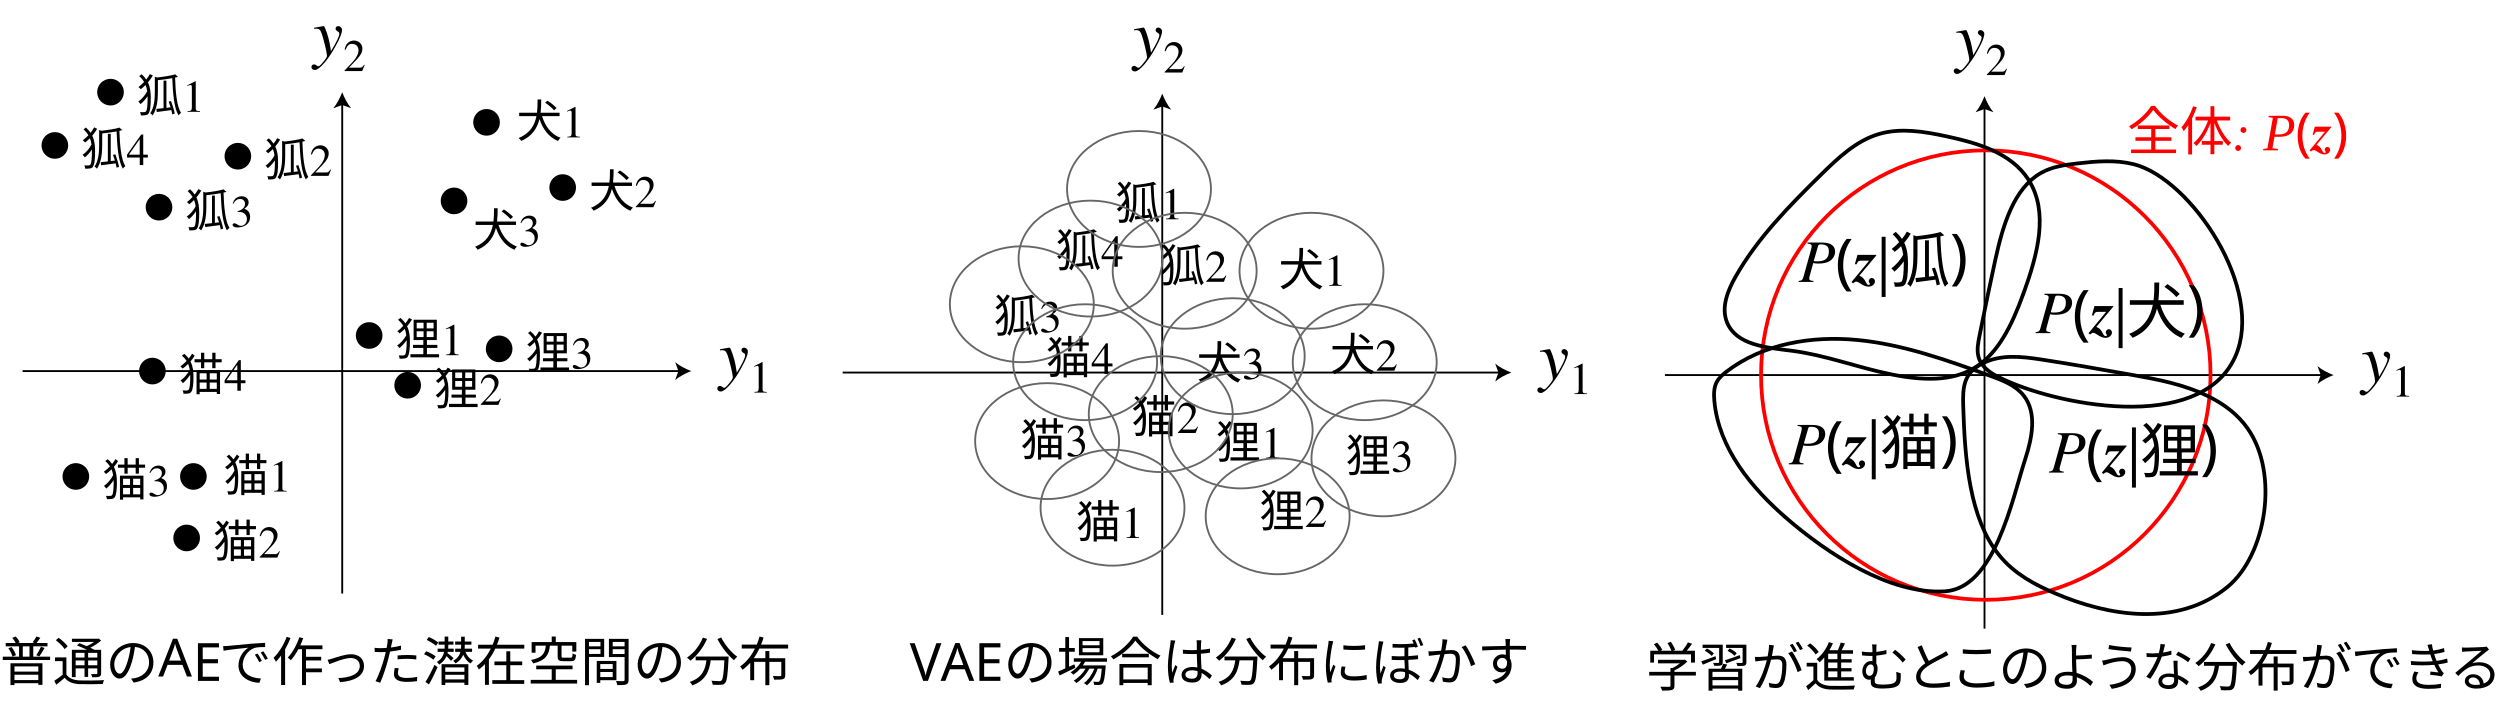
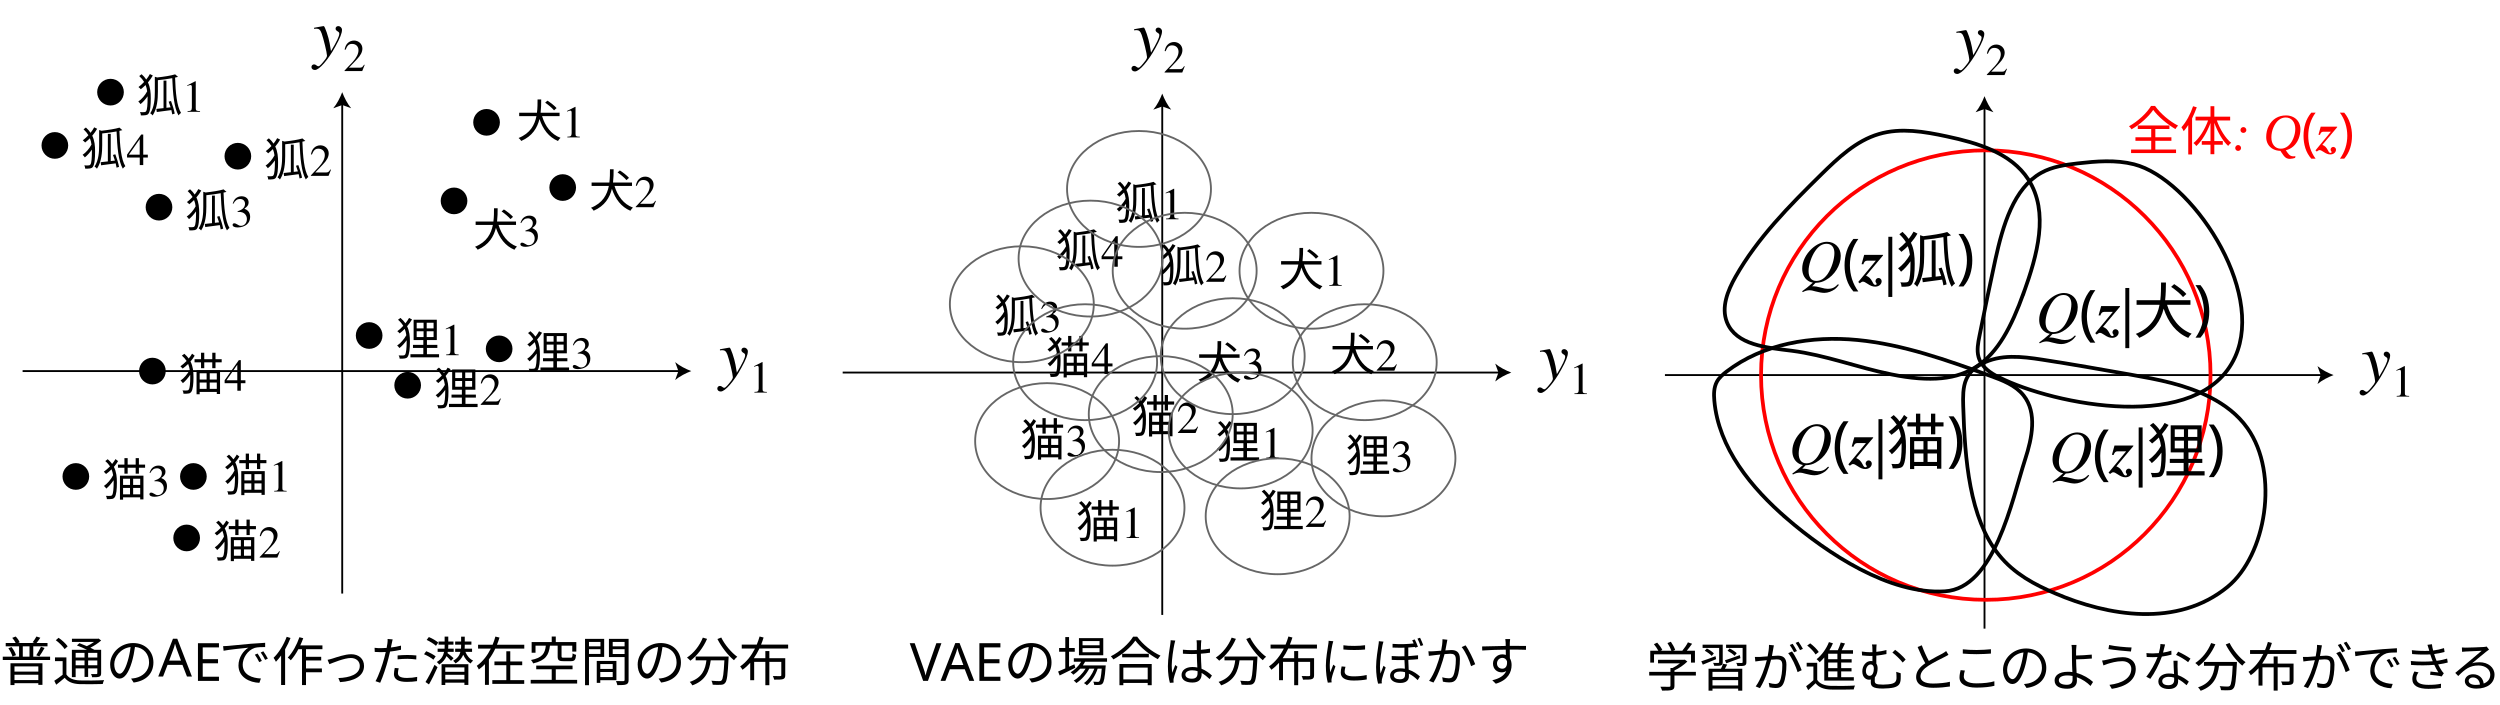
<svg xmlns="http://www.w3.org/2000/svg" id="_レイヤー_1" data-name="レイヤー 1" viewBox="0 0 663.54 186.91">
  <defs>
    <style>
      .cls-1 {
        font-family: TimesNewRomanPS-ItalicMT, 'Times New Roman';
      }

      .cls-1, .cls-2, .cls-3, .cls-4 {
        font-style: italic;
      }

      .cls-2 {
        font-size: 18px;
      }

      .cls-2, .cls-3 {
        font-family: Times-Italic, Times;
      }

      .cls-5, .cls-6 {
        font-family: Times-Roman, Times;
      }

      .cls-5, .cls-7 {
        font-size: 12px;
      }

      .cls-8, .cls-9 {
        font-size: 14px;
      }

      .cls-8, .cls-10 {
        font-family: KozGoPr6N-Regular-83pv-RKSJ-H, 'Kozuka Gothic Pr6N';
      }

      .cls-11 {
        stroke: red;
      }

      .cls-11, .cls-12, .cls-13, .cls-14 {
        fill: none;
        stroke-miterlimit: 10;
      }

      .cls-15 {
        font-size: 16px;
      }

      .cls-9 {
        fill: red;
      }

      .cls-12, .cls-13 {
        stroke: #000;
      }

      .cls-12, .cls-14 {
        stroke-width: .5px;
      }

      .cls-4 {
        font-family: Times-BoldItalic, Times;
        font-weight: 700;
      }

      .cls-16 {
        letter-spacing: -.09em;
      }

      .cls-17 {
        letter-spacing: -.09em;
      }

      .cls-18 {
        letter-spacing: -.1em;
      }

      .cls-19 {
        letter-spacing: -.11em;
      }

      .cls-20 {
        letter-spacing: -.08em;
      }

      .cls-21 {
        letter-spacing: -.06em;
      }

      .cls-22 {
        letter-spacing: -.14em;
      }

      .cls-23 {
        letter-spacing: -.15em;
      }

      .cls-24 {
        letter-spacing: -.02em;
      }

      .cls-25 {
        letter-spacing: -.05em;
      }

      .cls-26 {
        letter-spacing: -.04em;
      }

      .cls-27 {
        letter-spacing: -.03em;
      }

      .cls-28 {
        letter-spacing: -.03em;
      }

      .cls-29 {
        letter-spacing: -.01em;
      }

      .cls-14 {
        stroke: #666;
      }
    </style>
  </defs>
  <g>
    <line class="cls-12" x1="6" y1="98.49" x2="180.45" y2="98.49" />
    <path d="M183.47,98.49c-1.42.53-3.18,1.43-4.27,2.38l.86-2.38-.86-2.38c1.09.95,2.85,1.85,4.27,2.38Z" />
  </g>
  <g>
    <line class="cls-12" x1="90.83" y1="157.54" x2="90.83" y2="27.48" />
    <path d="M90.83,24.46c.53,1.42,1.43,3.18,2.38,4.27l-2.38-.86-2.38.86c.95-1.09,1.85-2.85,2.38-4.27Z" />
  </g>
  <text transform="translate(190.82 100.21)">
    <tspan>
      <tspan class="cls-2" x="0" y="0">y</tspan>
      <tspan class="cls-5" x="7.99" y="4">1</tspan>
    </tspan>
  </text>
  <text transform="translate(83.1 14.87)">
    <tspan>
      <tspan class="cls-2" x="0" y="0">y</tspan>
      <tspan class="cls-5" x="7.99" y="4">2</tspan>
    </tspan>
  </text>
  <circle cx="129.14" cy="32.47" r="3.54" />
  <circle cx="149.35" cy="49.78" r="3.54" />
  <circle cx="120.51" cy="53.32" r="3.54" />
  <text class="cls-7" transform="translate(137.16 36.47)">
    <tspan class="cls-10" x="0" y="0">犬</tspan>
    <tspan class="cls-6" x="12" y="0">1</tspan>
  </text>
  <text class="cls-7" transform="translate(156.38 54.99)">
    <tspan class="cls-10" x="0" y="0">犬</tspan>
    <tspan class="cls-6" x="12" y="0">2</tspan>
  </text>
  <text class="cls-7" transform="translate(125.6 65.34)">
    <tspan class="cls-10" x="0" y="0">犬</tspan>
    <tspan class="cls-6" x="12" y="0">3</tspan>
  </text>
  <circle cx="51.33" cy="126.46" r="3.54" />
  <circle cx="49.54" cy="142.78" r="3.54" />
  <text class="cls-7" transform="translate(59.35 130.47)">
    <tspan class="cls-10" x="0" y="0">猫</tspan>
    <tspan class="cls-6" x="12" y="0">1</tspan>
  </text>
  <text class="cls-7" transform="translate(56.57 147.99)">
    <tspan class="cls-10" x="0" y="0">猫</tspan>
    <tspan class="cls-6" x="12" y="0">2</tspan>
  </text>
  <circle cx="108.2" cy="102.25" r="3.54" />
  <text class="cls-7" transform="translate(115.23 107.46)">
    <tspan class="cls-10" x="0" y="0">狸</tspan>
    <tspan class="cls-6" x="12" y="0">2</tspan>
  </text>
  <circle cx="97.98" cy="89.05" r="3.54" />
  <text class="cls-7" transform="translate(105 94.27)">
    <tspan class="cls-10" x="0" y="0">狸</tspan>
    <tspan class="cls-6" x="12" y="0">1</tspan>
  </text>
  <circle cx="132.48" cy="92.59" r="3.54" />
  <text class="cls-7" transform="translate(139.51 97.8)">
    <tspan class="cls-10" x="0" y="0">狸</tspan>
    <tspan class="cls-6" x="12" y="0">3</tspan>
  </text>
  <circle cx="63.13" cy="41.46" r="3.54" />
  <text class="cls-7" transform="translate(70.15 46.68)">
    <tspan class="cls-10" x="0" y="0">狐</tspan>
    <tspan class="cls-6" x="12" y="0">2</tspan>
  </text>
  <circle cx="20.13" cy="126.46" r="3.54" />
  <text class="cls-7" transform="translate(27.15 131.68)">
    <tspan class="cls-10" x="0" y="0">猫</tspan>
    <tspan class="cls-6" x="12" y="0">3</tspan>
  </text>
  <circle cx="14.56" cy="38.6" r="3.54" />
  <text class="cls-7" transform="translate(21.58 43.81)">
    <tspan class="cls-10" x="0" y="0">狐</tspan>
    <tspan class="cls-6" x="12" y="0">4</tspan>
  </text>
  <circle cx="29.33" cy="24.46" r="3.54" />
  <text class="cls-7" transform="translate(36.36 29.67)">
    <tspan class="cls-10" x="0" y="0">狐</tspan>
    <tspan class="cls-6" x="12" y="0">1</tspan>
  </text>
  <circle cx="42.2" cy="54.99" r="3.54" />
  <text class="cls-7" transform="translate(49.22 60.2)">
    <tspan class="cls-10" x="0" y="0">狐</tspan>
    <tspan class="cls-6" x="12" y="0">3</tspan>
  </text>
  <circle cx="40.45" cy="98.49" r="3.54" />
  <text class="cls-7" transform="translate(47.48 103.7)">
    <tspan class="cls-10" x="0" y="0">猫</tspan>
    <tspan class="cls-6" x="12" y="0">4</tspan>
  </text>
  <g>
    <line class="cls-12" x1="223.66" y1="98.88" x2="398.11" y2="98.88" />
    <path d="M401.12,98.88c-1.42.53-3.18,1.43-4.27,2.38l.86-2.38-.86-2.38c1.09.95,2.85,1.85,4.27,2.38Z" />
  </g>
  <g>
    <line class="cls-12" x1="308.48" y1="163.21" x2="308.48" y2="27.86" />
    <path d="M308.48,24.84c.53,1.42,1.43,3.18,2.38,4.27l-2.38-.86-2.38.86c.95-1.09,1.85-2.85,2.38-4.27Z" />
  </g>
  <text transform="translate(408.47 100.6)">
    <tspan>
      <tspan class="cls-2" x="0" y="0">y</tspan>
      <tspan class="cls-5" x="7.99" y="4">1</tspan>
    </tspan>
  </text>
  <text transform="translate(300.75 15.26)">
    <tspan>
      <tspan class="cls-2" x="0" y="0">y</tspan>
      <tspan class="cls-5" x="7.99" y="4">2</tspan>
    </tspan>
  </text>
  <text class="cls-7" transform="translate(339.38 75.86)">
    <tspan class="cls-10" x="0" y="0">犬</tspan>
    <tspan class="cls-6" x="12" y="0">1</tspan>
  </text>
  <text class="cls-7" transform="translate(353.04 98.38)">
    <tspan class="cls-10" x="0" y="0">犬</tspan>
    <tspan class="cls-6" x="12" y="0">2</tspan>
  </text>
  <text class="cls-7" transform="translate(317.64 100.6)">
    <tspan class="cls-10" x="0" y="0">犬</tspan>
    <tspan class="cls-6" x="12" y="0">3</tspan>
  </text>
  <text class="cls-7" transform="translate(285.59 142.8)">
    <tspan class="cls-10" x="0" y="0">猫</tspan>
    <tspan class="cls-6" x="12" y="0">1</tspan>
  </text>
  <text class="cls-7" transform="translate(300.28 114.92)">
    <tspan class="cls-10" x="0" y="0">猫</tspan>
    <tspan class="cls-6" x="12" y="0">2</tspan>
  </text>
  <text class="cls-7" transform="translate(334.24 139.86)">
    <tspan class="cls-10" x="0" y="0">狸</tspan>
    <tspan class="cls-6" x="12" y="0">2</tspan>
  </text>
  <text class="cls-7" transform="translate(322.66 121.65)">
    <tspan class="cls-10" x="0" y="0">狸</tspan>
    <tspan class="cls-6" x="12" y="0">1</tspan>
  </text>
  <text class="cls-7" transform="translate(357.16 125.19)">
    <tspan class="cls-10" x="0" y="0">狸</tspan>
    <tspan class="cls-6" x="12" y="0">3</tspan>
  </text>
  <text class="cls-7" transform="translate(307.79 74.8)">
    <tspan class="cls-10" x="0" y="0">狐</tspan>
    <tspan class="cls-6" x="12" y="0">2</tspan>
  </text>
  <text class="cls-7" transform="translate(270.81 121.06)">
    <tspan class="cls-10" x="0" y="0">猫</tspan>
    <tspan class="cls-6" x="12" y="0">3</tspan>
  </text>
  <text class="cls-7" transform="translate(280.24 70.8)">
    <tspan class="cls-10" x="0" y="0">狐</tspan>
    <tspan class="cls-6" x="12" y="0">4</tspan>
  </text>
  <text class="cls-7" transform="translate(296.06 58.2)">
    <tspan class="cls-10" x="0" y="0">狐</tspan>
    <tspan class="cls-6" x="12" y="0">1</tspan>
  </text>
  <text class="cls-7" transform="translate(263.82 88.16)">
    <tspan class="cls-10" x="0" y="0">狐</tspan>
    <tspan class="cls-6" x="12" y="0">3</tspan>
  </text>
  <text class="cls-7" transform="translate(277.62 99.24)">
    <tspan class="cls-10" x="0" y="0">猫</tspan>
    <tspan class="cls-6" x="12" y="0">4</tspan>
  </text>
  <g>
    <line class="cls-12" x1="441.9" y1="99.55" x2="616.35" y2="99.55" />
    <path d="M619.37,99.55c-1.42.53-3.18,1.43-4.27,2.38l.86-2.38-.86-2.38c1.09.95,2.85,1.85,4.27,2.38Z" />
  </g>
  <g>
    <line class="cls-12" x1="526.72" y1="166.85" x2="526.72" y2="28.54" />
    <path d="M526.72,25.52c.53,1.42,1.43,3.18,2.38,4.27l-2.38-.86-2.38.86c.95-1.09,1.85-2.85,2.38-4.27Z" />
  </g>
  <text transform="translate(626.71 101.27)">
    <tspan>
      <tspan class="cls-2" x="0" y="0">y</tspan>
      <tspan class="cls-5" x="7.99" y="4">1</tspan>
    </tspan>
  </text>
  <text transform="translate(518.99 15.93)">
    <tspan>
      <tspan class="cls-2" x="0" y="0">y</tspan>
      <tspan class="cls-5" x="7.99" y="4">2</tspan>
    </tspan>
  </text>
  <circle class="cls-11" cx="527.06" cy="99.55" r="59.65" />
  <text class="cls-9" transform="translate(564.56 39.9)">
    <tspan class="cls-10" x="0" y="0">全体</tspan>
    <tspan class="cls-3" x="28" y="0">: </tspan>
-     <tspan class="cls-1" x="36.16" y="0">P</tspan>
-     <tspan class="cls-10" x="44.71" y="0">(</tspan>
-     <tspan class="cls-4" x="49.05" y="0">z</tspan>
-     <tspan class="cls-10" x="54.5" y="0">)</tspan>
+     <tspan class="cls-1" x="36.16" y="0">Q</tspan>
+     <tspan class="cls-10" x="46.27" y="0">(</tspan>
+     <tspan class="cls-4" x="50.61" y="0">z</tspan>
+     <tspan class="cls-10" x="56.06" y="0">)</tspan>
  </text>
  <text class="cls-15" transform="translate(477.38 74.83)">
-     <tspan class="cls-3" x="0" y="0">P</tspan>
-     <tspan class="cls-10" x="9.77" y="0">(</tspan>
-     <tspan class="cls-4" x="14.73" y="0">z</tspan>
-     <tspan class="cls-6" x="20.96" y="0">|</tspan>
-     <tspan class="cls-10" x="24.16" y="0">狐)</tspan>
+     <tspan class="cls-3" x="0" y="0">Q</tspan>
+     <tspan class="cls-10" x="11.55" y="0">(</tspan>
+     <tspan class="cls-4" x="16.51" y="0">z</tspan>
+     <tspan class="cls-6" x="22.74" y="0">|</tspan>
+     <tspan class="cls-10" x="25.94" y="0">狐)</tspan>
  </text>
  <text class="cls-15" transform="translate(474.76 123.24)">
-     <tspan class="cls-3" x="0" y="0">P</tspan>
-     <tspan class="cls-10" x="9.77" y="0">(</tspan>
-     <tspan class="cls-4" x="14.73" y="0">z</tspan>
-     <tspan class="cls-6" x="20.96" y="0">|</tspan>
-     <tspan class="cls-10" x="24.16" y="0">猫)</tspan>
+     <tspan class="cls-3" x="0" y="0">Q</tspan>
+     <tspan class="cls-10" x="11.55" y="0">(</tspan>
+     <tspan class="cls-4" x="16.51" y="0">z</tspan>
+     <tspan class="cls-6" x="22.74" y="0">|</tspan>
+     <tspan class="cls-10" x="25.94" y="0">猫)</tspan>
  </text>
  <text class="cls-15" transform="translate(540.28 88.42)">
-     <tspan class="cls-3" x="0" y="0">P</tspan>
-     <tspan class="cls-10" x="9.77" y="0">(</tspan>
-     <tspan class="cls-4" x="14.73" y="0">z</tspan>
-     <tspan class="cls-6" x="20.96" y="0">|</tspan>
-     <tspan class="cls-10" x="24.16" y="0">犬)</tspan>
+     <tspan class="cls-3" x="0" y="0">Q</tspan>
+     <tspan class="cls-10" x="11.55" y="0">(</tspan>
+     <tspan class="cls-4" x="16.51" y="0">z</tspan>
+     <tspan class="cls-6" x="22.74" y="0">|</tspan>
+     <tspan class="cls-10" x="25.94" y="0">犬)</tspan>
  </text>
  <path class="cls-13" d="M537.15,77.67c3.51-9.82,6.86-21.36,1.16-30.1-4.57-7.01-13.44-9.63-21.62-11.37-5.93-1.27-12.16-2.34-17.98-.63-6.06,1.78-10.84,6.34-15.35,10.76-8.44,8.3-16.89,16.84-22.73,27.14-2.08,3.68-3.84,8.1-2.28,12.03,2.44,6.13,10.61,6.77,17.16,7.59,8.99,1.14,17.56,4.47,26.44,6.27,20.92,4.24,28.5-3.01,35.19-21.7Z" />
  <path class="cls-13" d="M474.36,137.71c-9.56-8.22-18.25-18.82-19.35-31.37-.15-1.71-.14-3.51.68-5.02.6-1.1,1.58-1.94,2.57-2.7,9.68-7.42,22.6-9.55,34.74-8.38,12.14,1.18,23.76,5.36,35.23,9.51,3.27,1.18,6.72,2.49,8.87,5.22,3.64,4.61,2.24,11.29.43,16.88-3.58,11.09-8.16,34.29-21.34,35.1-14.74.91-31.28-10.16-41.84-19.24Z" />
  <path class="cls-13" d="M530.67,100.2c-2.31-1.16-4.79-2.73-5.54-5.47-.49-1.79-.12-3.72.25-5.55,1.37-6.79,2.74-13.57,4.23-20.33,1.97-8.96,4.85-18.89,12.16-22.98,2.97-1.66,6.35-2.12,9.65-2.5,5-.57,10.1-1.01,15,.24,15.02,3.83,34.93,33.14,26.83,51.09-9.37,20.77-48.27,12.65-62.57,5.49Z" />
  <path class="cls-13" d="M545.45,157.48c-5.38-2.31-10.82-5.13-14.92-10.23-7.85-9.76-9.02-25.31-9.46-39.44-.07-2.43-.12-5.01.81-7.13.86-1.97,2.43-3.24,4.04-4.09,5.04-2.67,10.72-1.96,16.12-1.13,7.81,1.2,15.6,2.58,23.39,3.96,7.31,1.3,14.72,2.62,21.56,6.22,3.53,1.86,6.94,4.36,9.52,8.01,8.57,12.1,4.9,33.75-5.26,42.1-13.32,10.93-31.81,7.75-45.8,1.73Z" />
  <text class="cls-15" transform="translate(543.82 125.43)">
-     <tspan class="cls-3" x="0" y="0">P</tspan>
-     <tspan class="cls-10" x="9.77" y="0">(</tspan>
-     <tspan class="cls-4" x="14.73" y="0">z</tspan>
-     <tspan class="cls-6" x="20.96" y="0">|</tspan>
-     <tspan class="cls-10" x="24.16" y="0">狸)</tspan>
+     <tspan class="cls-3" x="0" y="0">Q</tspan>
+     <tspan class="cls-10" x="11.55" y="0">(</tspan>
+     <tspan class="cls-4" x="16.51" y="0">z</tspan>
+     <tspan class="cls-6" x="22.74" y="0">|</tspan>
+     <tspan class="cls-10" x="25.94" y="0">狸)</tspan>
  </text>
  <text class="cls-8" transform="translate(241.46 180.72)">
    <tspan class="cls-29" x="0" y="0">V</tspan>
    <tspan x="8.18" y="0">AEの場合は分布</tspan>
    <tspan class="cls-29" x="108.71" y="0">に</tspan>
    <tspan x="122.57" y="0">ぼか</tspan>
    <tspan class="cls-29" x="150.57" y="0">す</tspan>
  </text>
  <text class="cls-8" transform="translate(436.88 182.16)">
    <tspan x="0" y="0">学習が進</tspan>
    <tspan class="cls-20" x="56" y="0">む</tspan>
    <tspan class="cls-23" x="68.88" y="0">と</tspan>
    <tspan class="cls-16" x="80.78" y="0">こ</tspan>
    <tspan class="cls-21" x="93.52" y="0">の</tspan>
    <tspan class="cls-22" x="106.68" y="0">よ</tspan>
    <tspan class="cls-17" x="118.72" y="0">う</tspan>
    <tspan x="131.46" y="0">な分布</tspan>
    <tspan class="cls-27" x="173.46" y="0">が</tspan>
    <tspan class="cls-24" x="187.04" y="0">で</tspan>
    <tspan class="cls-19" x="200.76" y="0">き</tspan>
    <tspan class="cls-26" x="213.22" y="0">る</tspan>
  </text>
  <ellipse class="cls-14" cx="302.31" cy="50.15" rx="19.1" ry="15.38" />
  <ellipse class="cls-14" cx="289.45" cy="68.63" rx="19.1" ry="15.38" />
  <ellipse class="cls-14" cx="271.21" cy="80.75" rx="19.1" ry="15.38" />
  <ellipse class="cls-14" cx="314.43" cy="71.86" rx="19.1" ry="15.38" />
  <ellipse class="cls-14" cx="288.01" cy="96.13" rx="19.1" ry="15.38" />
  <ellipse class="cls-14" cx="277.92" cy="117.07" rx="19.1" ry="15.38" />
  <ellipse class="cls-14" cx="308.08" cy="109.91" rx="19.1" ry="15.38" />
  <ellipse class="cls-14" cx="295.28" cy="134.75" rx="19.1" ry="15.38" />
  <ellipse class="cls-14" cx="348.09" cy="71.86" rx="19.1" ry="15.38" />
  <ellipse class="cls-14" cx="327.18" cy="94.53" rx="19.1" ry="15.38" />
  <ellipse class="cls-14" cx="362.22" cy="96.13" rx="19.1" ry="15.38" />
  <ellipse class="cls-14" cx="329.29" cy="114.25" rx="19.1" ry="15.38" />
  <ellipse class="cls-14" cx="367.19" cy="121.65" rx="19.1" ry="15.38" />
  <ellipse class="cls-14" cx="339.11" cy="137.03" rx="19.1" ry="15.38" />
  <text class="cls-8" transform="translate(0 180.72)">
    <tspan x="0" y="0">普通のA</tspan>
    <tspan class="cls-28" x="51.18" y="0">E</tspan>
    <tspan x="58.11" y="0">で</tspan>
    <tspan class="cls-18" x="72.11" y="0">作</tspan>
    <tspan class="cls-25" x="84.71" y="0">っ</tspan>
    <tspan x="98.01" y="0">た潜在空間の分布</tspan>
  </text>
</svg>
